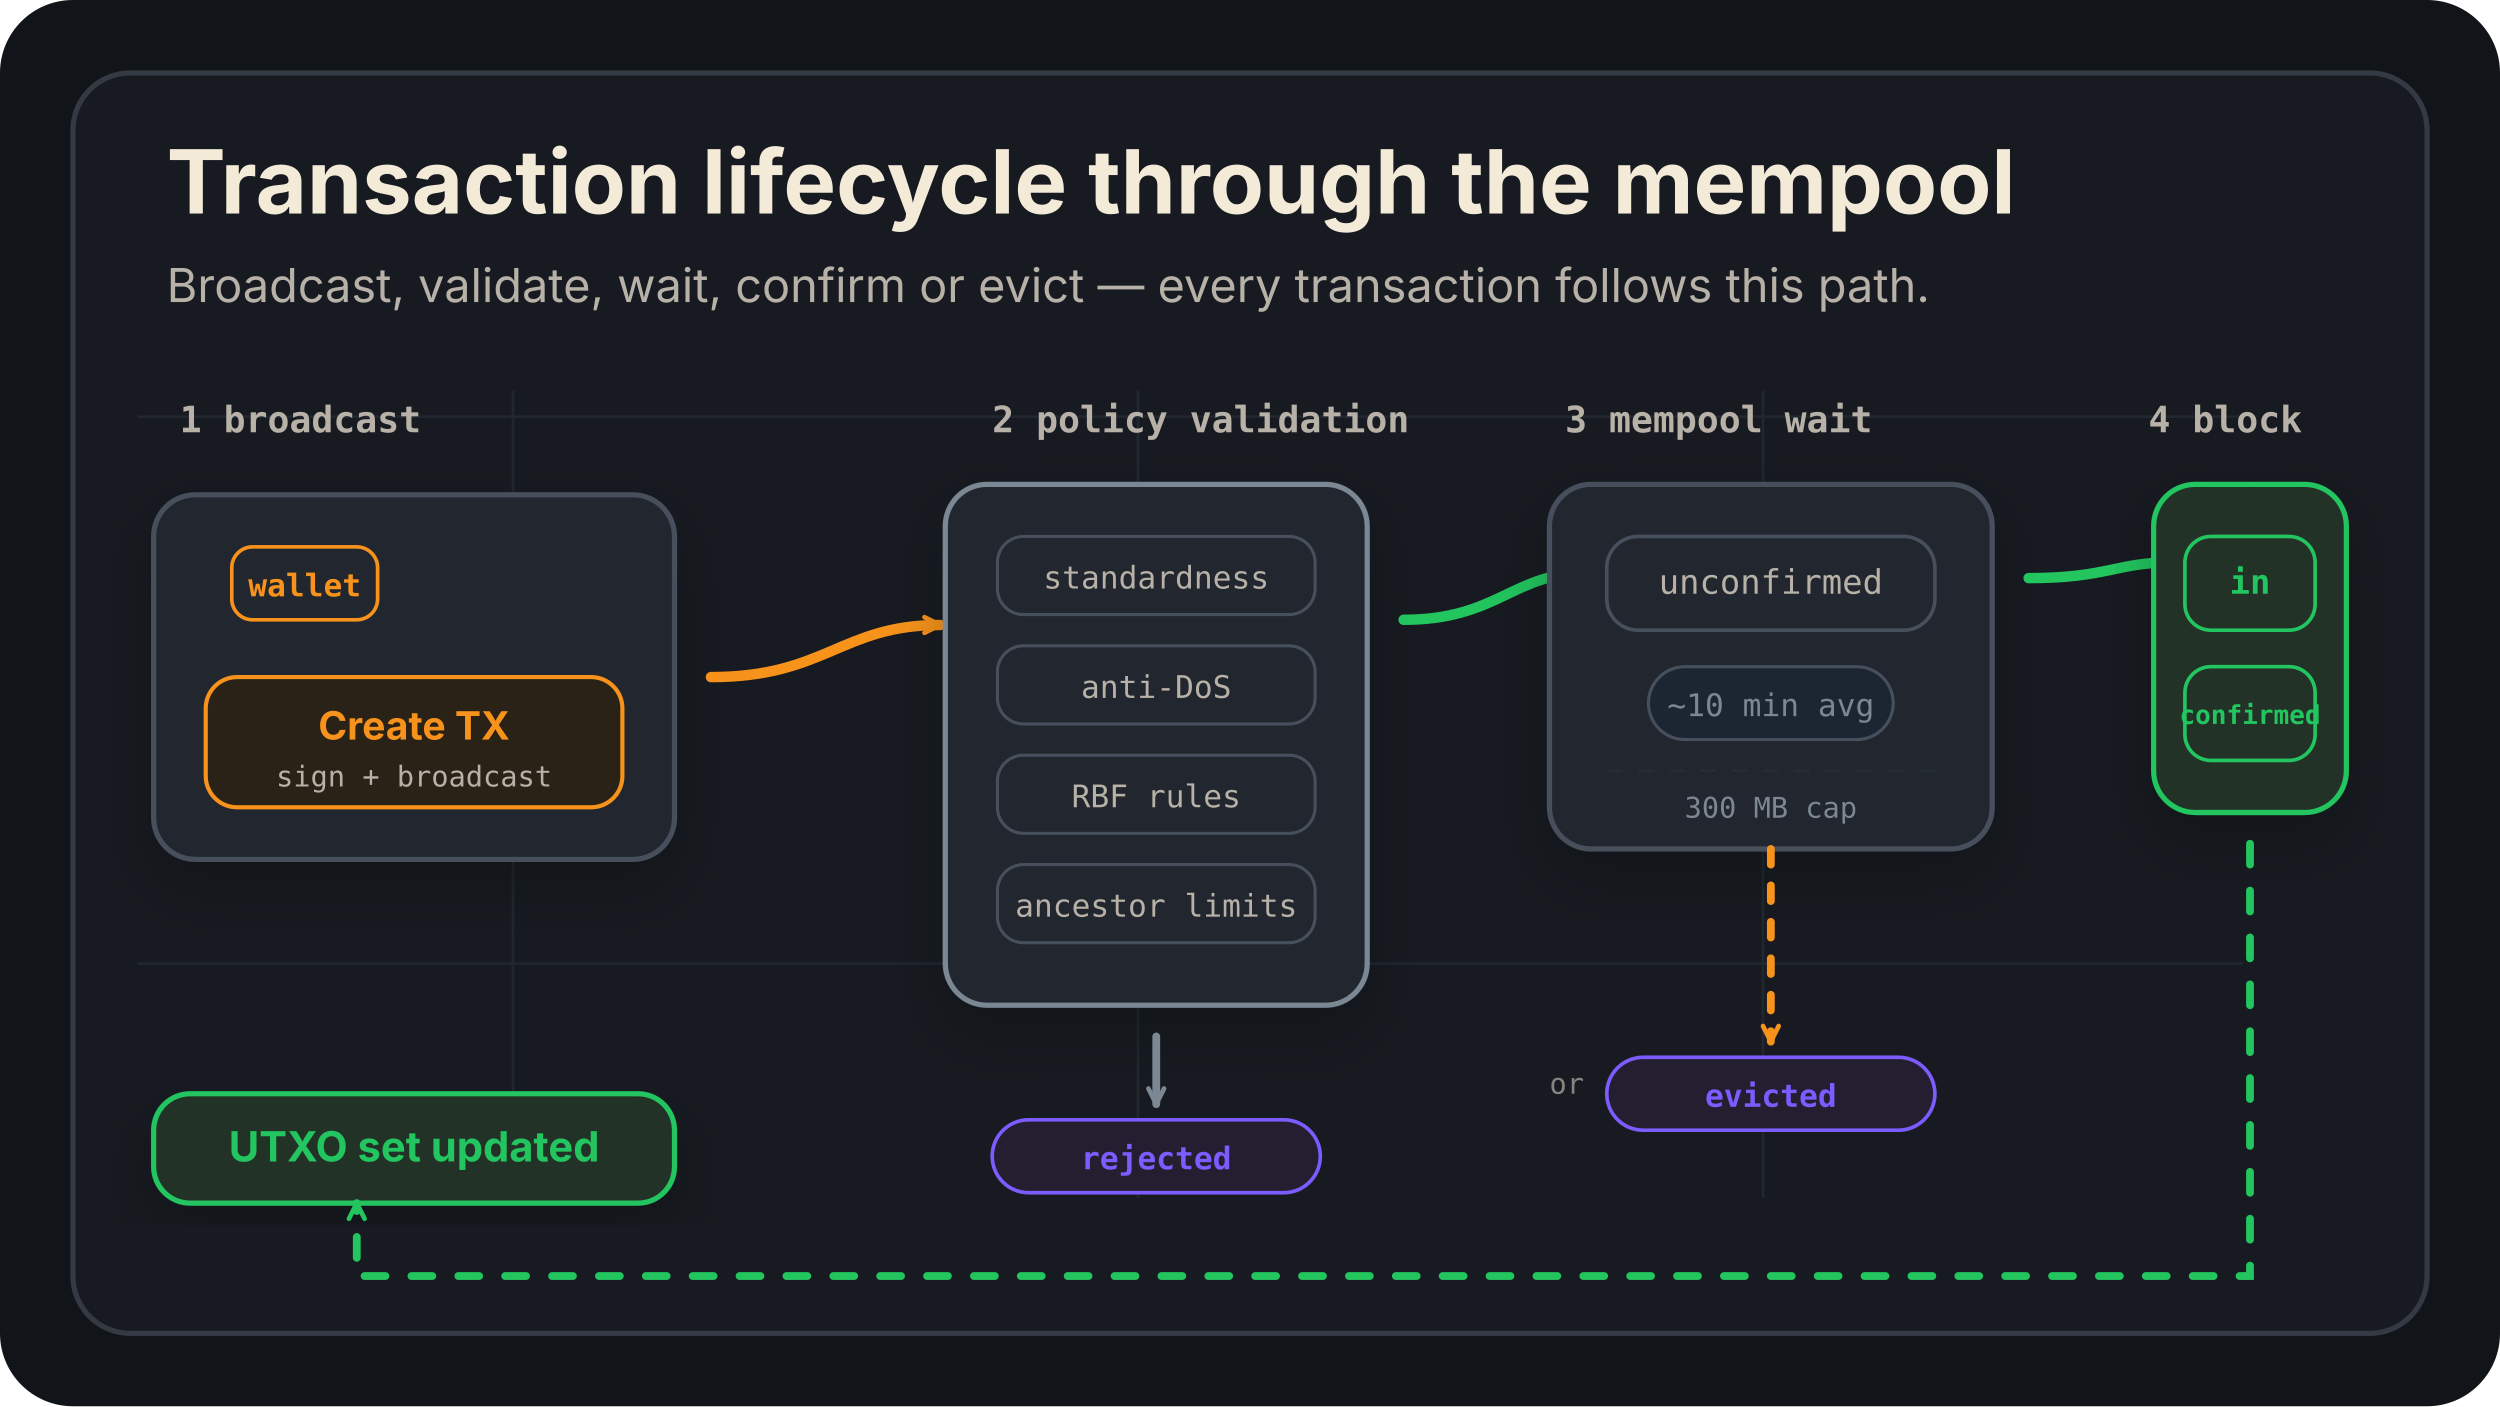
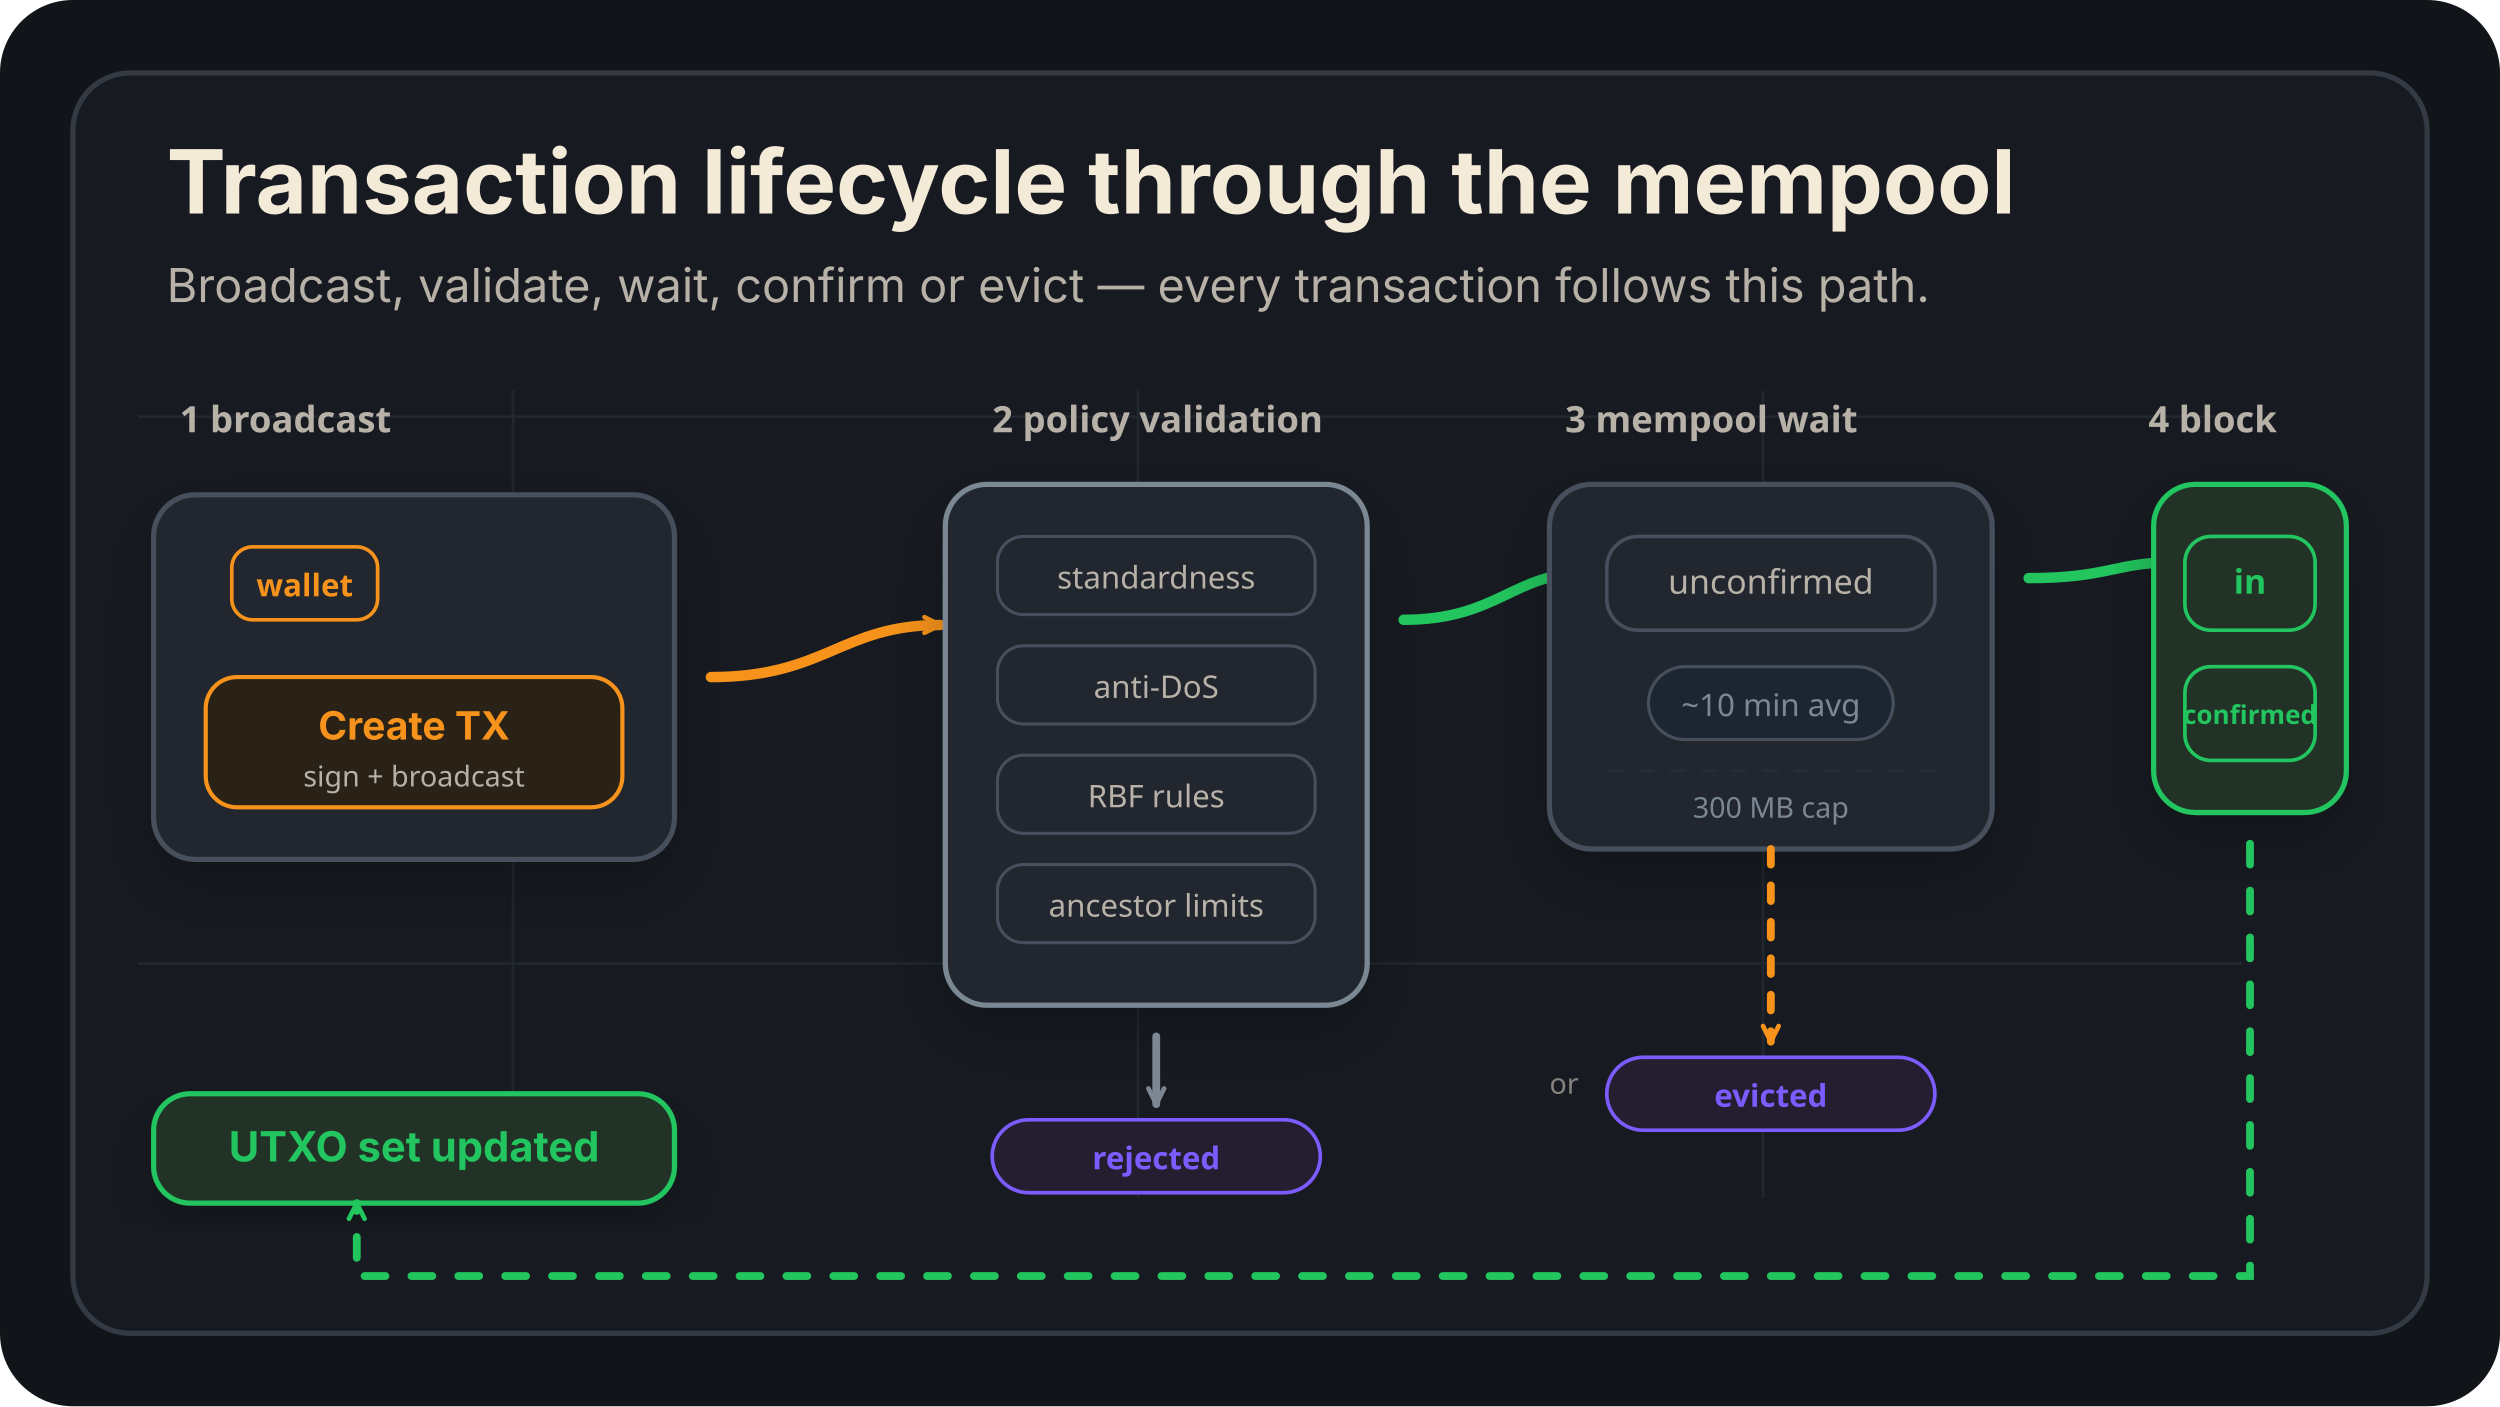
<svg xmlns="http://www.w3.org/2000/svg" width="960" height="540" viewBox="0 0 960 540" fill="none" role="img" aria-labelledby="title desc">
  <defs>
    <marker id="arrow-orange" markerWidth="10" markerHeight="10" refX="8" refY="5" orient="auto" markerUnits="userSpaceOnUse">
      <path d="M2 2L8 5L2 8" fill="none" stroke="#F7931A" stroke-width="1.8" stroke-linecap="round" stroke-linejoin="round" />
    </marker>
    <marker id="arrow-green" markerWidth="10" markerHeight="10" refX="8" refY="5" orient="auto" markerUnits="userSpaceOnUse">
      <path d="M2 2L8 5L2 8" fill="none" stroke="#22C55E" stroke-width="1.8" stroke-linecap="round" stroke-linejoin="round" />
    </marker>
    <marker id="arrow-violet" markerWidth="10" markerHeight="10" refX="8" refY="5" orient="auto" markerUnits="userSpaceOnUse">
      <path d="M2 2L8 5L2 8" fill="none" stroke="#7C5CFF" stroke-width="1.8" stroke-linecap="round" stroke-linejoin="round" />
    </marker>
    <marker id="arrow-muted" markerWidth="10" markerHeight="10" refX="8" refY="5" orient="auto" markerUnits="userSpaceOnUse">
      <path d="M2 2L8 5L2 8" fill="none" stroke="#7C8794" stroke-width="1.8" stroke-linecap="round" stroke-linejoin="round" />
    </marker>
    <filter id="soft" x="-20%" y="-20%" width="140%" height="140%">
      <feDropShadow dx="0" dy="10" stdDeviation="12" flood-color="#000000" flood-opacity="0.24" />
    </filter>
  </defs>
  <rect width="960" height="540" rx="28" fill="#111418" />
  <rect x="28" y="28" width="904" height="484" rx="22" fill="#171B21" stroke="#343A44" stroke-width="2" />
-   <text x="64" y="82" fill="#F4EAD8" font-family="Inter, Arial, sans-serif" font-size="34" font-weight="700">Transaction lifecycle through the mempool</text>
-   <text x="64" y="116" fill="#B7B1A8" font-family="Inter, Arial, sans-serif" font-size="18">Broadcast, validate, wait, confirm or evict — every transaction follows this path.</text>
+   <text x="64" y="82" fill="#F4EAD8" font-family="Inter" font-size="34" font-weight="700">Transaction lifecycle through the mempool</text>
+   <text x="64" y="116" fill="#B7B1A8" font-family="Inter" font-size="18">Broadcast, validate, wait, confirm or evict — every transaction follows this path.</text>
  <g transform="translate(-23, 0)">
    <g stroke="#28313B" stroke-width="1" opacity="0.55">
      <path d="M76 160H884" />
      <path d="M76 370H884" />
      <path d="M220 150V460" />
      <path d="M460 150V460" />
      <path d="M700 150V460" />
    </g>
-     <text x="92" y="166" fill="#B7B1A8" font-family="JetBrains Mono, monospace" font-size="14" font-weight="700">1  broadcast</text>
+     <text x="92" y="166" fill="#B7B1A8" font-family="JetBrains Mono" font-size="14" font-weight="700">1  broadcast</text>
    <g filter="url(#soft)">
      <rect x="82" y="190" width="200" height="140" rx="16" fill="#20252D" stroke="#46505C" stroke-width="2" />
      <rect x="112" y="210" width="56" height="28" rx="8" fill="#20252D" stroke="#F7931A" stroke-width="1.4" />
-       <text x="140" y="229" text-anchor="middle" fill="#F7931A" font-family="JetBrains Mono, monospace" font-size="12" font-weight="700">wallet</text>
+       <text x="140" y="229" text-anchor="middle" fill="#F7931A" font-family="JetBrains Mono" font-size="12" font-weight="700">wallet</text>
      <rect x="102" y="260" width="160" height="50" rx="12" fill="#2A2116" stroke="#F7931A" stroke-width="1.6" />
-       <text x="182" y="284" text-anchor="middle" fill="#F7931A" font-family="Inter, Arial, sans-serif" font-size="15" font-weight="700">Create TX</text>
-       <text x="182" y="302" text-anchor="middle" fill="#B7B1A8" font-family="JetBrains Mono, monospace" font-size="11">sign + broadcast</text>
+       <text x="182" y="284" text-anchor="middle" fill="#F7931A" font-family="Inter" font-size="15" font-weight="700">Create TX</text>
+       <text x="182" y="302" text-anchor="middle" fill="#B7B1A8" font-family="JetBrains Mono" font-size="11">sign + broadcast</text>
    </g>
    <path d="M296 260C340 260 346 240 384 240" stroke="#F7931A" stroke-width="4" stroke-linecap="round" marker-end="url(#arrow-orange)" />
-     <text x="404" y="166" fill="#B7B1A8" font-family="JetBrains Mono, monospace" font-size="14" font-weight="700">2  policy validation</text>
+     <text x="404" y="166" fill="#B7B1A8" font-family="JetBrains Mono" font-size="14" font-weight="700">2  policy validation</text>
    <g filter="url(#soft)">
      <rect x="386" y="186" width="162" height="200" rx="16" fill="#20252D" stroke="#7C8794" stroke-width="2" />
      <rect x="406" y="206" width="122" height="30" rx="10" fill="#20252D" stroke="#46505C" stroke-width="1.2" />
-       <text x="467" y="226" text-anchor="middle" fill="#B7B1A8" font-family="JetBrains Mono, monospace" font-size="12">standardness</text>
+       <text x="467" y="226" text-anchor="middle" fill="#B7B1A8" font-family="JetBrains Mono" font-size="12">standardness</text>
      <rect x="406" y="248" width="122" height="30" rx="10" fill="#20252D" stroke="#46505C" stroke-width="1.2" />
-       <text x="467" y="268" text-anchor="middle" fill="#B7B1A8" font-family="JetBrains Mono, monospace" font-size="12">anti-DoS</text>
+       <text x="467" y="268" text-anchor="middle" fill="#B7B1A8" font-family="JetBrains Mono" font-size="12">anti-DoS</text>
      <rect x="406" y="290" width="122" height="30" rx="10" fill="#20252D" stroke="#46505C" stroke-width="1.2" />
-       <text x="467" y="310" text-anchor="middle" fill="#B7B1A8" font-family="JetBrains Mono, monospace" font-size="12">RBF rules</text>
+       <text x="467" y="310" text-anchor="middle" fill="#B7B1A8" font-family="JetBrains Mono" font-size="12">RBF rules</text>
      <rect x="406" y="332" width="122" height="30" rx="10" fill="#20252D" stroke="#46505C" stroke-width="1.2" />
-       <text x="467" y="352" text-anchor="middle" fill="#B7B1A8" font-family="JetBrains Mono, monospace" font-size="12">ancestor limits</text>
+       <text x="467" y="352" text-anchor="middle" fill="#B7B1A8" font-family="JetBrains Mono" font-size="12">ancestor limits</text>
    </g>
    <path d="M562 238C598 238 604 220 632 220" stroke="#22C55E" stroke-width="4" stroke-linecap="round" marker-end="url(#arrow-green)" />
    <path d="M467 398V424" stroke="#7C8794" stroke-width="3" stroke-linecap="round" marker-end="url(#arrow-muted)" />
    <rect x="404" y="430" width="126" height="28" rx="14" fill="#241E31" stroke="#7C5CFF" stroke-width="1.4" />
-     <text x="467" y="449" text-anchor="middle" fill="#7C5CFF" font-family="JetBrains Mono, monospace" font-size="12" font-weight="700">rejected</text>
-     <text x="624" y="166" fill="#B7B1A8" font-family="JetBrains Mono, monospace" font-size="14" font-weight="700">3  mempool wait</text>
+     <text x="467" y="449" text-anchor="middle" fill="#7C5CFF" font-family="JetBrains Mono" font-size="12" font-weight="700">rejected</text>
+     <text x="624" y="166" fill="#B7B1A8" font-family="JetBrains Mono" font-size="14" font-weight="700">3  mempool wait</text>
    <g filter="url(#soft)">
      <rect x="618" y="186" width="170" height="140" rx="16" fill="#20252D" stroke="#46505C" stroke-width="2" />
      <rect x="640" y="206" width="126" height="36" rx="12" fill="#20252D" stroke="#46505C" stroke-width="1.4" />
-       <text x="703" y="228" text-anchor="middle" fill="#B7B1A8" font-family="JetBrains Mono, monospace" font-size="13">unconfirmed</text>
+       <text x="703" y="228" text-anchor="middle" fill="#B7B1A8" font-family="JetBrains Mono" font-size="13">unconfirmed</text>
      <rect x="656" y="256" width="94" height="28" rx="14" fill="#1F2630" stroke="#46505C" stroke-width="1.2" />
-       <text x="703" y="275" text-anchor="middle" fill="#7C8794" font-family="JetBrains Mono, monospace" font-size="12">~10 min avg</text>
+       <text x="703" y="275" text-anchor="middle" fill="#7C8794" font-family="JetBrains Mono" font-size="12">~10 min avg</text>
      <g stroke="#28313B" stroke-width="1" stroke-dasharray="6 6" opacity="0.7">
        <path d="M640 296H766" />
      </g>
-       <text x="703" y="314" text-anchor="middle" fill="#7C8794" font-family="JetBrains Mono, monospace" font-size="11">300 MB cap</text>
+       <text x="703" y="314" text-anchor="middle" fill="#7C8794" font-family="JetBrains Mono" font-size="11">300 MB cap</text>
    </g>
    <path d="M802 222C832 222 836 216 856 216" stroke="#22C55E" stroke-width="4" stroke-linecap="round" marker-end="url(#arrow-green)" />
-     <text x="848" y="166" fill="#B7B1A8" font-family="JetBrains Mono, monospace" font-size="14" font-weight="700">4  block</text>
+     <text x="848" y="166" fill="#B7B1A8" font-family="JetBrains Mono" font-size="14" font-weight="700">4  block</text>
    <g filter="url(#soft)">
      <rect x="850" y="186" width="74" height="126" rx="16" fill="#203327" stroke="#22C55E" stroke-width="2" />
      <rect x="862" y="206" width="50" height="36" rx="10" fill="#203327" stroke="#22C55E" stroke-width="1.4" />
-       <text x="887" y="228" text-anchor="middle" fill="#22C55E" font-family="JetBrains Mono, monospace" font-size="13" font-weight="700">in</text>
+       <text x="887" y="228" text-anchor="middle" fill="#22C55E" font-family="JetBrains Mono" font-size="13" font-weight="700">in</text>
      <rect x="862" y="256" width="50" height="36" rx="10" fill="#203327" stroke="#22C55E" stroke-width="1.4" />
-       <text x="887" y="278" text-anchor="middle" fill="#22C55E" font-family="JetBrains Mono, monospace" font-size="10" font-weight="700">confirmed</text>
+       <text x="887" y="278" text-anchor="middle" fill="#22C55E" font-family="JetBrains Mono" font-size="10" font-weight="700">confirmed</text>
    </g>
    <path d="M703 326V400" stroke="#F7931A" stroke-width="3" stroke-linecap="round" stroke-dasharray="6 8" marker-end="url(#arrow-orange)" />
    <rect x="640" y="406" width="126" height="28" rx="14" fill="#241E31" stroke="#7C5CFF" stroke-width="1.4" />
-     <text x="703" y="425" text-anchor="middle" fill="#7C5CFF" font-family="JetBrains Mono, monospace" font-size="12" font-weight="700">evicted</text>
+     <text x="703" y="425" text-anchor="middle" fill="#7C5CFF" font-family="JetBrains Mono" font-size="12" font-weight="700">evicted</text>
    <g filter="url(#soft)">
      <rect x="82" y="420" width="200" height="42" rx="14" fill="#203327" stroke="#22C55E" stroke-width="2" />
-       <text x="182" y="446" text-anchor="middle" fill="#22C55E" font-family="Inter, Arial, sans-serif" font-size="16" font-weight="700">UTXO set updated</text>
+       <text x="182" y="446" text-anchor="middle" fill="#22C55E" font-family="Inter" font-size="16" font-weight="700">UTXO set updated</text>
    </g>
    <path d="M887 324V490H160V462" stroke="#22C55E" stroke-width="3" stroke-linecap="round" stroke-dasharray="8 10" marker-end="url(#arrow-green)" />
-     <text x="618" y="420" fill="#B7B1A8" font-family="JetBrains Mono, monospace" font-size="11" opacity="0.7">or</text>
+     <text x="618" y="420" fill="#B7B1A8" font-family="JetBrains Mono" font-size="11" opacity="0.7">or</text>
  </g>
</svg>
